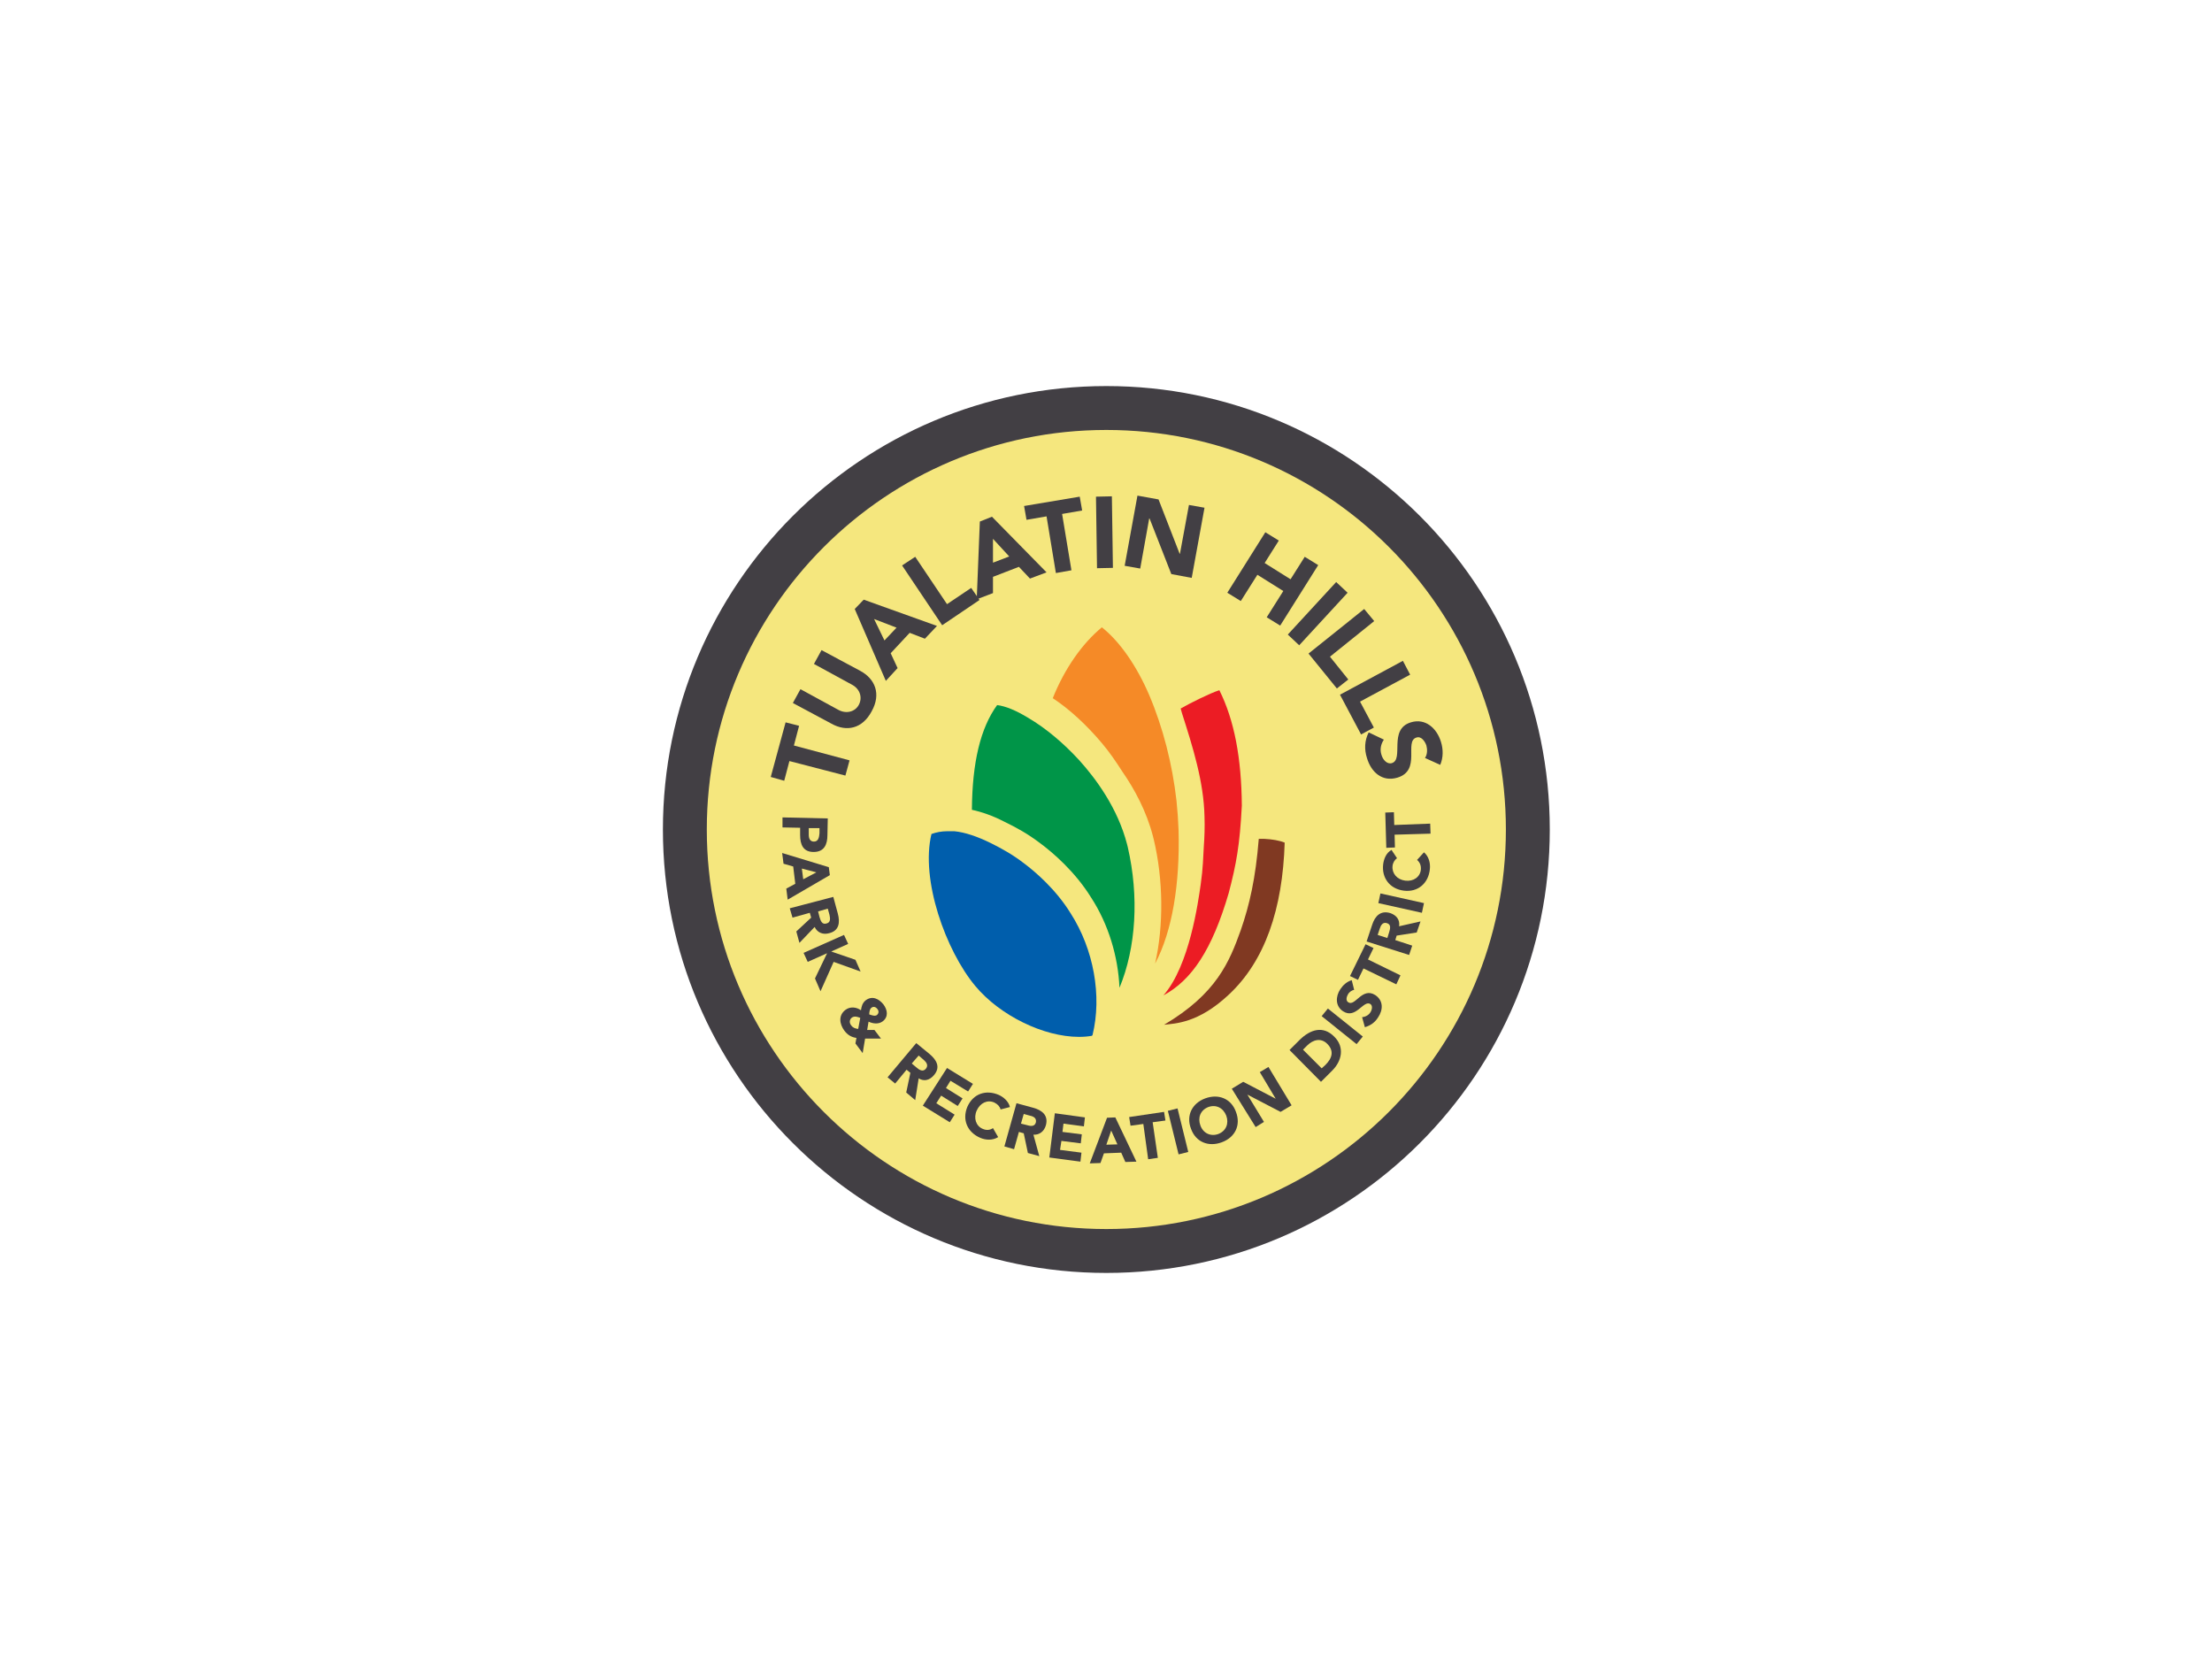
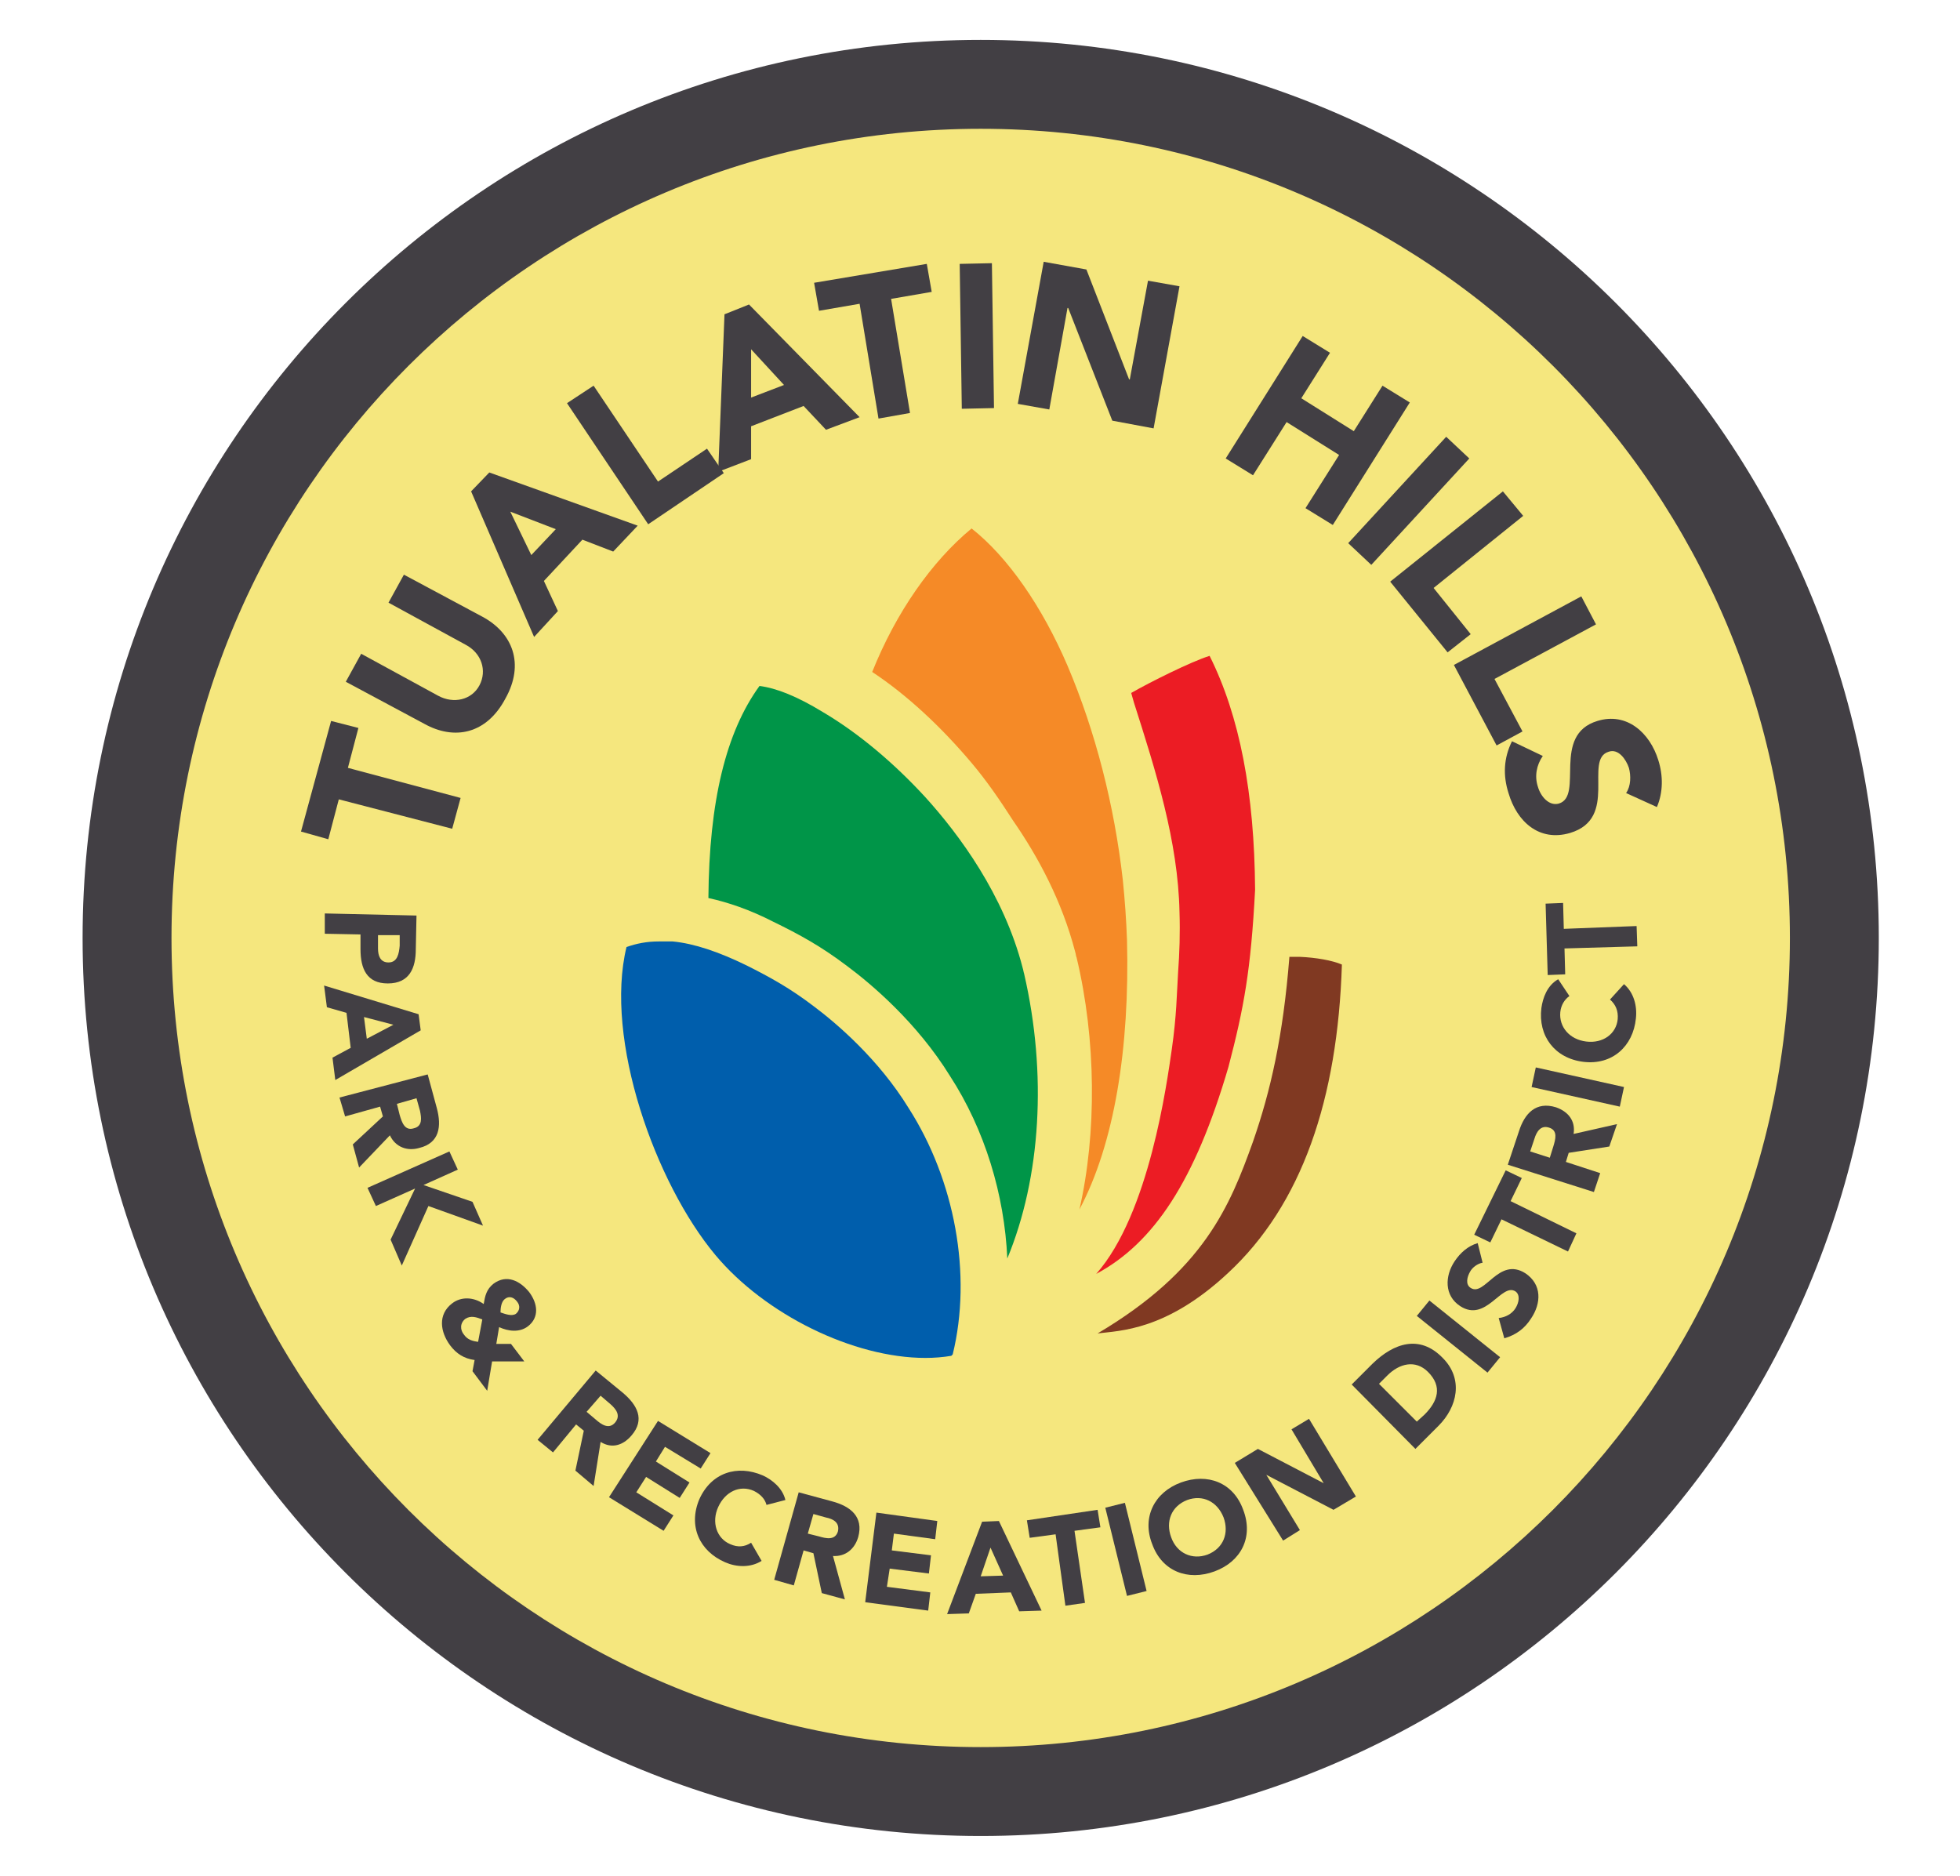
- <svg xmlns="http://www.w3.org/2000/svg" version="1.2" baseProfile="tiny" id="Layer_1" x="0px" y="0px" viewBox="0 0 640 480" xml:space="preserve">
+ <svg xmlns="http://www.w3.org/2000/svg" version="1.2" baseProfile="tiny" id="Layer_1" x="0px" y="0px" viewBox="180 106 280 268" xml:space="preserve">
+   <g>
+     <path fill="#423F44" d="M448.4,240c0-70.9-57.5-128.3-128.3-128.3c-70.9,0-128.3,57.5-128.3,128.3c0,70.9,57.5,128.3,128.3,128.3   C391,368.3,448.4,310.8,448.4,240z" />
+     <path fill="#F5E77E" d="M435.7,240c0-63.8-51.7-115.6-115.6-115.6c-63.8,0-115.6,51.7-115.6,115.6c0,63.8,51.7,115.6,115.6,115.6   C383.9,355.6,435.7,303.8,435.7,240z" />
+   </g>
  <g>
    <g>
-       <g>
-         <path fill="#423F44" d="M448.4,240c0-70.9-57.5-128.3-128.3-128.3c-70.9,0-128.3,57.5-128.3,128.3c0,70.9,57.5,128.3,128.3,128.3     C391,368.3,448.4,310.8,448.4,240z" />
-         <path fill="#F5E77E" d="M435.7,240c0-63.8-51.7-115.6-115.6-115.6c-63.8,0-115.6,51.7-115.6,115.6c0,63.8,51.7,115.6,115.6,115.6     C383.9,355.6,435.7,303.8,435.7,240z" />
-       </g>
-       <g>
-         <g>
-           <path fill="#803922" d="M365.7,242.7c-0.5,0-1,0-1.5,0c-0.9,11.4-2.7,19.2-5.2,26.4c-3.3,9.2-7,18.4-22.2,27.4      c3.2-0.4,9.8-0.4,18.6-8.6c10.6-9.8,15.7-24.9,16.3-44.1C370.3,243.2,368,242.8,365.7,242.7" />
-           <path fill="#009548" d="M290.5,237.7c3.7,1.8,6.8,3.5,10.5,6.3c3.5,2.6,10,8.1,14.7,15.7c5,7.7,7.8,17,8.2,26.1      c4.8-11.6,5.7-26.4,2.4-40.7c-0.1-0.3-0.1-0.5-0.2-0.8c-2.7-10.5-9.1-19.1-13.9-24.4c-4.5-4.9-9.6-9.2-14.7-12.2      c-3.6-2.2-6.6-3.4-9-3.7c-4.8,6.6-7.2,16.5-7.3,30.3C284,234.9,287.2,236,290.5,237.7" />
-           <path fill="#F58A27" d="M318.8,215c2.2,2.6,4.1,5.4,5.9,8.2c3.6,5.2,7,11.5,8.9,18.8c0.1,0.3,0.1,0.6,0.2,0.8      c2.8,11.7,2.9,25.1,0.4,36c5-9.4,7.2-23.1,6.8-38.5c0,0,0,0,0,0c-0.1-2.8-0.3-5.7-0.6-8.6c-1.2-10.6-3.9-21.2-7.9-30.6      c-3.6-8.4-8.5-15.5-13.7-19.6c-5.7,4.7-10.8,12-14.2,20.5C309.6,205.3,314.5,209.9,318.8,215" />
-           <path fill="#005EAC" d="M274.1,240.5c-1.7,0-3.2,0.3-4.6,0.8c-3.2,13.2,4.1,33.7,12.7,44c7.1,8.5,19.7,14.7,30,14.7      c1.3,0,2.5-0.1,3.7-0.3c0,0,0.1-0.1,0.1-0.1c0,0,0,0,0.1-0.1c2.8-11.4,0.3-24.9-6.3-35.2c-4.3-7-10.3-12.1-13.5-14.5      c-3.4-2.6-6.3-4.2-9.7-5.9c-3.9-1.9-7.4-3.1-10.5-3.4C275.3,240.5,274.7,240.5,274.1,240.5" />
-           <path fill="#EC1C24" d="M352.8,199.7c-2.6,0.8-8.6,3.8-11.2,5.3l0.4,1.4c3.1,9.7,6.3,19.8,6.5,29.9c0.1,3,0,5.9-0.2,8.6      c-0.2,3.2-0.2,6.1-0.9,11c-0.7,4.8-3.2,23.5-10.8,32.1c8.2-4.4,14.1-13.2,18.9-29.6c2.2-8.4,3.2-13.8,3.8-25.3      C359.2,219.3,357.1,208.3,352.8,199.7" />
-         </g>
-         <g>
-           <path fill="#423F44" d="M228.4,220.2l-1.5,5.7l-3.9-1.1l4.3-15.8l3.9,1l-1.5,5.7l16.1,4.3l-1.2,4.4L228.4,220.2z" />
-           <path fill="#423F44" d="M248.9,194.1c4.3,2.3,6.1,6.7,3.3,11.7c-2.7,5.1-7.3,6-11.6,3.6l-11.2-6l2.2-4l11,6      c2.2,1.2,4.8,0.6,5.9-1.5c1.1-2.1,0.3-4.6-2-5.8l-11-6l2.2-4L248.9,194.1z" />
-           <path fill="#423F44" d="M247.3,176.2l2.6-2.7l21.2,7.6l-3.5,3.7l-4.4-1.7l-5.5,5.9l2,4.3l-3.4,3.7L247.3,176.2z M252.9,179.1      l3,6.2l3.5-3.7L252.9,179.1z" />
-           <path fill="#423F44" d="M261,163.6l3.8-2.5l9.2,13.7l7-4.7l2.4,3.5l-10.8,7.3L261,163.6z" />
-           <path fill="#423F44" d="M283.5,150.9l3.5-1.4l15.8,16.1l-4.8,1.8l-3.2-3.4l-7.5,2.9l0,4.7l-4.7,1.8L283.5,150.9z M287.3,155.9      l0,6.9l4.7-1.8L287.3,155.9z" />
-           <path fill="#423F44" d="M302.8,149.4l-5.8,1l-0.7-4l16.1-2.7l0.7,4l-5.8,1L310,165l-4.5,0.8L302.8,149.4z" />
-           <path fill="#423F44" d="M317.1,143.7l4.6-0.1l0.3,20.7l-4.6,0.1L317.1,143.7z" />
-           <path fill="#423F44" d="M329.1,143.4l6.1,1.1l6.1,15.7l0.1,0l2.6-14.1l4.5,0.8l-3.7,20.3l-5.9-1.1l-6.3-16.1l-0.1,0l-2.6,14.5      l-4.5-0.8L329.1,143.4z" />
-           <path fill="#423F44" d="M366.1,154l3.9,2.4l-4.1,6.5l7.5,4.7l4.1-6.5l3.9,2.4l-11,17.5l-3.9-2.4l4.8-7.6l-7.5-4.7l-4.8,7.6      l-3.9-2.4L366.1,154z" />
-           <path fill="#423F44" d="M386.6,168.4l3.3,3.1l-14,15.2l-3.3-3.1L386.6,168.4z" />
-           <path fill="#423F44" d="M394.7,176.2l2.9,3.5l-12.8,10.3l5.3,6.6l-3.3,2.6l-8.2-10.1L394.7,176.2z" />
-           <path fill="#423F44" d="M405.9,191.2l2.1,4l-14.5,7.8l4,7.5l-3.7,2l-6.1-11.5L405.9,191.2z" />
-           <path fill="#423F44" d="M412.3,219.3c0.7-1,0.7-2.5,0.4-3.6c-0.4-1.2-1.5-2.8-2.9-2.3c-3.6,1.1,1.5,9.5-5.5,11.6      c-4.4,1.3-7.6-1.6-8.8-5.7c-0.8-2.5-0.7-5,0.5-7.4l4.4,2.1c-0.9,1.3-1.2,2.9-0.7,4.4c0.4,1.4,1.6,2.8,3,2.4      c3.6-1.1-1.1-9.8,5.5-11.8c4.2-1.3,7.5,1.7,8.7,5.6c0.7,2.2,0.7,4.6-0.2,6.7L412.3,219.3z" />
-         </g>
-         <g>
-           <path fill="#423F44" d="M239.5,236.8l-0.1,4.8c0,2.7-0.9,4.9-4,4.9c-3,0-3.9-2.1-3.9-4.9l0-2.1l-5.1-0.1l0-2.9L239.5,236.8z       M234,239.6l0,1.9c0,1,0.3,2,1.5,2c1.3,0,1.5-1.3,1.6-2.4l0-1.5L234,239.6z" />
-           <path fill="#423F44" d="M239.8,250.9l0.3,2.3l-12.2,7.1l-0.4-3.2l2.6-1.4l-0.6-5l-2.8-0.8l-0.4-3.1L239.8,250.9z M236.2,252.4      l-4.2-1.1l0.4,3.1L236.2,252.4z" />
-           <path fill="#423F44" d="M241.1,259.5l1.3,4.8c0.7,2.6,0.4,5-2.5,5.7c-1.7,0.5-3.4-0.1-4.2-1.8l-4.4,4.6l-0.9-3.3l4.3-4l-0.4-1.4      l-5,1.4l-0.8-2.7L241.1,259.5z M236.7,263.7l0.4,1.6c0.3,1,0.7,2.3,2,1.9c1.3-0.3,1.1-1.5,0.9-2.5l-0.5-1.8L236.7,263.7z" />
-           <path fill="#423F44" d="M244.2,270.5l1.2,2.6l-4.9,2.2l7,2.4l1.5,3.4l-7.8-2.8l-3.8,8.5l-1.6-3.7l3.5-7.3l-5.6,2.5l-1.2-2.6      L244.2,270.5z" />
-           <path fill="#423F44" d="M250.3,300.5l-0.7,4.2l-2.1-2.8l0.3-1.6c-1.5-0.2-2.6-0.9-3.5-2.1c-1.4-1.9-1.8-4.4,0.3-6      c1.3-1,3.1-0.9,4.5,0.1c0.2-1.2,0.4-2.1,1.4-2.9c1.9-1.4,3.8-0.4,5.1,1.2c1.2,1.6,1.5,3.6-0.2,4.9c-1.2,0.9-2.8,0.7-4.1,0.1      l-0.4,2.4l2.1,0l1.9,2.5L250.3,300.5z M248.9,294.5c-0.8-0.3-1.6-0.6-2.4-0.1c-0.8,0.6-0.8,1.6-0.2,2.3c0.5,0.7,1.2,0.9,2,1      L248.9,294.5z M252.1,291.6c-0.5,0.4-0.6,1.3-0.6,1.9c0.6,0.2,1.6,0.6,2.2,0.2c0.6-0.5,0.6-1.2,0.2-1.7      C253.4,291.3,252.7,291.1,252.1,291.6z" />
-           <path fill="#423F44" d="M265.1,301.8l3.9,3.2c2,1.7,3.2,3.8,1.2,6.1c-1.2,1.4-2.8,1.9-4.4,0.9l-1,6.3l-2.6-2.2l1.2-5.7l-1.1-0.9      l-3.3,4l-2.2-1.8L265.1,301.8z M263.8,307.7l1.3,1.1c0.8,0.7,1.9,1.5,2.8,0.4c0.8-1,0.1-1.9-0.7-2.6l-1.4-1.2L263.8,307.7z" />
-           <path fill="#423F44" d="M274,309l7.5,4.6l-1.4,2.2l-5.1-3.1l-1.3,2.1l4.8,3l-1.4,2.2l-4.8-3l-1.4,2.2l5.3,3.3l-1.4,2.2l-7.8-4.8      L274,309z" />
-           <path fill="#423F44" d="M289.5,321c-0.2-0.8-0.8-1.5-1.8-2c-2-0.9-4.1,0.1-5.1,2.3c-1,2.2-0.2,4.5,1.7,5.3      c1.1,0.5,2.1,0.4,3-0.2l1.5,2.6c-1.6,1-3.6,0.9-5.2,0.2c-3.7-1.6-5.3-5.2-3.7-9c1.7-3.8,5.4-5,9.1-3.4c1.3,0.6,2.8,1.8,3.2,3.5      L289.5,321z" />
-           <path fill="#423F44" d="M294.1,319.2l4.8,1.3c2.6,0.7,4.5,2.2,3.7,5.1c-0.5,1.7-1.8,2.8-3.6,2.7l1.7,6.2l-3.3-0.9l-1.2-5.7      l-1.4-0.4l-1.4,5l-2.8-0.8L294.1,319.2z M295.4,325.1l1.6,0.4c1,0.3,2.3,0.6,2.7-0.7c0.3-1.3-0.7-1.8-1.7-2l-1.8-0.5      L295.4,325.1z" />
-           <path fill="#423F44" d="M305.2,322.1l8.7,1.2l-0.3,2.6l-5.9-0.8l-0.3,2.4l5.6,0.7l-0.3,2.6l-5.6-0.7l-0.4,2.6l6.2,0.8l-0.3,2.6      l-9-1.2L305.2,322.1z" />
-           <path fill="#423F44" d="M320.3,323.4l2.4-0.1l6.1,12.8l-3.2,0.1l-1.2-2.7l-5,0.2l-1,2.8l-3.1,0.1L320.3,323.4z M321.5,327.1      l-1.4,4.1l3.2-0.1L321.5,327.1z" />
-           <path fill="#423F44" d="M330.8,325.2l-3.7,0.5l-0.4-2.5l10.1-1.5l0.4,2.5l-3.7,0.5l1.5,10.3l-2.8,0.4L330.8,325.2z" />
-           <path fill="#423F44" d="M337.9,321.4l2.8-0.7l3.1,12.6L341,334L337.9,321.4z" />
-           <path fill="#423F44" d="M348.7,317.8c3.8-1.4,7.5,0,8.9,3.9c1.5,3.9-0.3,7.4-4.1,8.8c-3.8,1.4-7.5,0-8.9-3.9      C343.1,322.8,344.9,319.2,348.7,317.8z M352.5,328.1c2.3-0.9,3.1-3.1,2.3-5.3c-0.9-2.3-3-3.3-5.2-2.5c-2.3,0.9-3.1,3.1-2.3,5.3      C348.1,327.9,350.3,328.9,352.5,328.1z" />
-           <path fill="#423F44" d="M356.4,315l3.3-2l9.4,4.9l0,0l-4.6-7.7l2.5-1.5l6.7,11.1l-3.2,1.9l-9.6-5l0,0l4.8,7.9l-2.4,1.5      L356.4,315z" />
-           <path fill="#423F44" d="M373.1,303.8l3-3c3-2.9,6.7-4.2,10-0.8c3,3,2.1,7-0.6,9.7l-3.3,3.3L373.1,303.8z M382.4,309.1l1.1-1      c1.9-1.9,2.6-4,0.5-6.1c-1.8-1.8-4.1-1.2-5.8,0.5l-1.2,1.2L382.4,309.1z" />
-           <path fill="#423F44" d="M382.4,294l1.8-2.2l10.1,8.1l-1.8,2.2L382.4,294z" />
-           <path fill="#423F44" d="M391.8,286.4c-0.7,0.1-1.5,0.7-1.8,1.3c-0.4,0.7-0.7,1.8,0.1,2.3c2,1.3,4-4.5,7.8-2.1      c2.4,1.6,2.3,4.3,0.8,6.5c-0.9,1.4-2.1,2.3-3.8,2.8l-0.8-2.9c1-0.1,1.9-0.6,2.4-1.4c0.5-0.8,0.7-1.9,0-2.4      c-2-1.3-4.2,4.5-7.9,2.1c-2.3-1.5-2.2-4.3-0.8-6.4c0.8-1.2,1.9-2.2,3.3-2.6L391.8,286.4z" />
-           <path fill="#423F44" d="M394.5,280.2l-1.6,3.3l-2.3-1.1l4.5-9.2l2.3,1.1l-1.6,3.3l9.4,4.6l-1.2,2.6L394.5,280.2z" />
-           <path fill="#423F44" d="M395.4,272.4l1.6-4.8c0.8-2.5,2.4-4.3,5.3-3.4c1.7,0.6,2.8,1.9,2.5,3.8l6.2-1.4l-1.1,3.2l-5.8,0.9      l-0.4,1.3l4.9,1.6l-0.9,2.7L395.4,272.4z M401.4,271.4l0.5-1.6c0.3-1,0.7-2.3-0.6-2.7c-1.2-0.4-1.8,0.6-2.1,1.6l-0.6,1.8      L401.4,271.4z" />
-           <path fill="#423F44" d="M398.8,261.3l0.6-2.8l12.6,2.8l-0.6,2.8L398.8,261.3z" />
-           <path fill="#423F44" d="M404.2,248.3c-0.7,0.5-1.2,1.3-1.3,2.3c-0.2,2.1,1.3,3.9,3.7,4.2c2.4,0.3,4.3-1.1,4.5-3.2      c0.1-1.2-0.3-2.1-1.1-2.8l2-2.2c1.4,1.2,1.9,3.1,1.7,4.9c-0.4,4-3.4,6.7-7.5,6.2c-4.1-0.5-6.5-3.7-6-7.7      c0.2-1.4,0.8-3.2,2.4-4.1L404.2,248.3z" />
-           <path fill="#423F44" d="M403.5,241.5l0.1,3.7l-2.5,0.1l-0.3-10.2l2.5-0.1l0.1,3.7l10.4-0.4l0.1,2.9L403.5,241.5z" />
-         </g>
-       </g>
+       <path fill="#803922" d="M365.7,242.7c-0.5,0-1,0-1.5,0c-0.9,11.4-2.7,19.2-5.2,26.4c-3.3,9.2-7,18.4-22.2,27.4    c3.2-0.4,9.8-0.4,18.6-8.6c10.6-9.8,15.7-24.9,16.3-44.1C370.3,243.2,368,242.8,365.7,242.7" />
+       <path fill="#009548" d="M290.5,237.7c3.7,1.8,6.8,3.5,10.5,6.3c3.5,2.6,10,8.1,14.7,15.7c5,7.7,7.8,17,8.2,26.1    c4.8-11.6,5.7-26.4,2.4-40.7c-0.1-0.3-0.1-0.5-0.2-0.8c-2.7-10.5-9.1-19.1-13.9-24.4c-4.5-4.9-9.6-9.2-14.7-12.2    c-3.6-2.2-6.6-3.4-9-3.7c-4.8,6.6-7.2,16.5-7.3,30.3C284,234.9,287.2,236,290.5,237.7" />
+       <path fill="#F58A27" d="M318.8,215c2.2,2.6,4.1,5.4,5.9,8.2c3.6,5.2,7,11.5,8.9,18.8c0.1,0.3,0.1,0.6,0.2,0.8    c2.8,11.7,2.9,25.1,0.4,36c5-9.4,7.2-23.1,6.8-38.5l0,0c-0.1-2.8-0.3-5.7-0.6-8.6c-1.2-10.6-3.9-21.2-7.9-30.6    c-3.6-8.4-8.5-15.5-13.7-19.6c-5.7,4.7-10.8,12-14.2,20.5C309.6,205.3,314.5,209.9,318.8,215" />
+       <path fill="#005EAC" d="M274.1,240.5c-1.7,0-3.2,0.3-4.6,0.8c-3.2,13.2,4.1,33.7,12.7,44c7.1,8.5,19.7,14.7,30,14.7    c1.3,0,2.5-0.1,3.7-0.3l0.1-0.1c0,0,0,0,0.1-0.1c2.8-11.4,0.3-24.9-6.3-35.2c-4.3-7-10.3-12.1-13.5-14.5c-3.4-2.6-6.3-4.2-9.7-5.9    c-3.9-1.9-7.4-3.1-10.5-3.4C275.3,240.5,274.7,240.5,274.1,240.5" />
+       <path fill="#EC1C24" d="M352.8,199.7c-2.6,0.8-8.6,3.8-11.2,5.3l0.4,1.4c3.1,9.7,6.3,19.8,6.5,29.9c0.1,3,0,5.9-0.2,8.6    c-0.2,3.2-0.2,6.1-0.9,11c-0.7,4.8-3.2,23.5-10.8,32.1c8.2-4.4,14.1-13.2,18.9-29.6c2.2-8.4,3.2-13.8,3.8-25.3    C359.2,219.3,357.1,208.3,352.8,199.7" />
+     </g>
+     <g>
+       <path fill="#423F44" d="M228.4,220.2l-1.5,5.7l-3.9-1.1l4.3-15.8l3.9,1l-1.5,5.7l16.1,4.3l-1.2,4.4L228.4,220.2z" />
+       <path fill="#423F44" d="M248.9,194.1c4.3,2.3,6.1,6.7,3.3,11.7c-2.7,5.1-7.3,6-11.6,3.6l-11.2-6l2.2-4l11,6    c2.2,1.2,4.8,0.6,5.9-1.5c1.1-2.1,0.3-4.6-2-5.8l-11-6l2.2-4L248.9,194.1z" />
+       <path fill="#423F44" d="M247.3,176.2l2.6-2.7l21.2,7.6l-3.5,3.7l-4.4-1.7l-5.5,5.9l2,4.3l-3.4,3.7L247.3,176.2z M252.9,179.1    l3,6.2l3.5-3.7L252.9,179.1z" />
+       <path fill="#423F44" d="M261,163.6l3.8-2.5l9.2,13.7l7-4.7l2.4,3.5l-10.8,7.3L261,163.6z" />
+       <path fill="#423F44" d="M283.5,150.9l3.5-1.4l15.8,16.1l-4.8,1.8l-3.2-3.4l-7.5,2.9v4.7l-4.7,1.8L283.5,150.9z M287.3,155.9v6.9    l4.7-1.8L287.3,155.9z" />
+       <path fill="#423F44" d="M302.8,149.4l-5.8,1l-0.7-4l16.1-2.7l0.7,4l-5.8,1L310,165l-4.5,0.8L302.8,149.4z" />
+       <path fill="#423F44" d="M317.1,143.7l4.6-0.1l0.3,20.7l-4.6,0.1L317.1,143.7z" />
+       <path fill="#423F44" d="M329.1,143.4l6.1,1.1l6.1,15.7h0.1l2.6-14.1l4.5,0.8l-3.7,20.3l-5.9-1.1l-6.3-16.1h-0.1l-2.6,14.5    l-4.5-0.8L329.1,143.4z" />
+       <path fill="#423F44" d="M366.1,154l3.9,2.4l-4.1,6.5l7.5,4.7l4.1-6.5l3.9,2.4l-11,17.5l-3.9-2.4l4.8-7.6l-7.5-4.7l-4.8,7.6    l-3.9-2.4L366.1,154z" />
+       <path fill="#423F44" d="M386.6,168.4l3.3,3.1l-14,15.2l-3.3-3.1L386.6,168.4z" />
+       <path fill="#423F44" d="M394.7,176.2l2.9,3.5L384.8,190l5.3,6.6l-3.3,2.6l-8.2-10.1L394.7,176.2z" />
+       <path fill="#423F44" d="M405.9,191.2l2.1,4l-14.5,7.8l4,7.5l-3.7,2l-6.1-11.5L405.9,191.2z" />
+       <path fill="#423F44" d="M412.3,219.3c0.7-1,0.7-2.5,0.4-3.6c-0.4-1.2-1.5-2.8-2.9-2.3c-3.6,1.1,1.5,9.5-5.5,11.6    c-4.4,1.3-7.6-1.6-8.8-5.7c-0.8-2.5-0.7-5,0.5-7.4l4.4,2.1c-0.9,1.3-1.2,2.9-0.7,4.4c0.4,1.4,1.6,2.8,3,2.4    c3.6-1.1-1.1-9.8,5.5-11.8c4.2-1.3,7.5,1.7,8.7,5.6c0.7,2.2,0.7,4.6-0.2,6.7L412.3,219.3z" />
+     </g>
+     <g>
+       <path fill="#423F44" d="M239.5,236.8l-0.1,4.8c0,2.7-0.9,4.9-4,4.9c-3,0-3.9-2.1-3.9-4.9v-2.1l-5.1-0.1v-2.9L239.5,236.8z     M234,239.6v1.9c0,1,0.3,2,1.5,2c1.3,0,1.5-1.3,1.6-2.4v-1.5H234z" />
+       <path fill="#423F44" d="M239.8,250.9l0.3,2.3l-12.2,7.1l-0.4-3.2l2.6-1.4l-0.6-5l-2.8-0.8l-0.4-3.1L239.8,250.9z M236.2,252.4    l-4.2-1.1l0.4,3.1L236.2,252.4z" />
+       <path fill="#423F44" d="M241.1,259.5l1.3,4.8c0.7,2.6,0.4,5-2.5,5.7c-1.7,0.5-3.4-0.1-4.2-1.8l-4.4,4.6l-0.9-3.3l4.3-4l-0.4-1.4    l-5,1.4l-0.8-2.7L241.1,259.5z M236.7,263.7l0.4,1.6c0.3,1,0.7,2.3,2,1.9c1.3-0.3,1.1-1.5,0.9-2.5l-0.5-1.8L236.7,263.7z" />
+       <path fill="#423F44" d="M244.2,270.5l1.2,2.6l-4.9,2.2l7,2.4l1.5,3.4l-7.8-2.8l-3.8,8.5l-1.6-3.7l3.5-7.3l-5.6,2.5l-1.2-2.6    L244.2,270.5z" />
+       <path fill="#423F44" d="M250.3,300.5l-0.7,4.2l-2.1-2.8l0.3-1.6c-1.5-0.2-2.6-0.9-3.5-2.1c-1.4-1.9-1.8-4.4,0.3-6    c1.3-1,3.1-0.9,4.5,0.1c0.2-1.2,0.4-2.1,1.4-2.9c1.9-1.4,3.8-0.4,5.1,1.2c1.2,1.6,1.5,3.6-0.2,4.9c-1.2,0.9-2.8,0.7-4.1,0.1    l-0.4,2.4h2.1l1.9,2.5L250.3,300.5z M248.9,294.5c-0.8-0.3-1.6-0.6-2.4-0.1c-0.8,0.6-0.8,1.6-0.2,2.3c0.5,0.7,1.2,0.9,2,1    L248.9,294.5z M252.1,291.6c-0.5,0.4-0.6,1.3-0.6,1.9c0.6,0.2,1.6,0.6,2.2,0.2c0.6-0.5,0.6-1.2,0.2-1.7    C253.4,291.3,252.7,291.1,252.1,291.6z" />
+       <path fill="#423F44" d="M265.1,301.8l3.9,3.2c2,1.7,3.2,3.8,1.2,6.1c-1.2,1.4-2.8,1.9-4.4,0.9l-1,6.3l-2.6-2.2l1.2-5.7l-1.1-0.9    l-3.3,4l-2.2-1.8L265.1,301.8z M263.8,307.7l1.3,1.1c0.8,0.7,1.9,1.5,2.8,0.4c0.8-1,0.1-1.9-0.7-2.6l-1.4-1.2L263.8,307.7z" />
+       <path fill="#423F44" d="M274,309l7.5,4.6l-1.4,2.2l-5.1-3.1l-1.3,2.1l4.8,3l-1.4,2.2l-4.8-3l-1.4,2.2l5.3,3.3l-1.4,2.2l-7.8-4.8    L274,309z" />
+       <path fill="#423F44" d="M289.5,321c-0.2-0.8-0.8-1.5-1.8-2c-2-0.9-4.1,0.1-5.1,2.3c-1,2.2-0.2,4.5,1.7,5.3c1.1,0.5,2.1,0.4,3-0.2    l1.5,2.6c-1.6,1-3.6,0.9-5.2,0.2c-3.7-1.6-5.3-5.2-3.7-9c1.7-3.8,5.4-5,9.1-3.4c1.3,0.6,2.8,1.8,3.2,3.5L289.5,321z" />
+       <path fill="#423F44" d="M294.1,319.2l4.8,1.3c2.6,0.7,4.5,2.2,3.7,5.1c-0.5,1.7-1.8,2.8-3.6,2.7l1.7,6.2l-3.3-0.9l-1.2-5.7    l-1.4-0.4l-1.4,5l-2.8-0.8L294.1,319.2z M295.4,325.1l1.6,0.4c1,0.3,2.3,0.6,2.7-0.7c0.3-1.3-0.7-1.8-1.7-2l-1.8-0.5L295.4,325.1z    " />
+       <path fill="#423F44" d="M305.2,322.1l8.7,1.2l-0.3,2.6l-5.9-0.8l-0.3,2.4l5.6,0.7l-0.3,2.6l-5.6-0.7l-0.4,2.6l6.2,0.8l-0.3,2.6    l-9-1.2L305.2,322.1z" />
+       <path fill="#423F44" d="M320.3,323.4l2.4-0.1l6.1,12.8l-3.2,0.1l-1.2-2.7l-5,0.2l-1,2.8l-3.1,0.1L320.3,323.4z M321.5,327.1    l-1.4,4.1l3.2-0.1L321.5,327.1z" />
+       <path fill="#423F44" d="M330.8,325.2l-3.7,0.5l-0.4-2.5l10.1-1.5l0.4,2.5l-3.7,0.5L335,335l-2.8,0.4L330.8,325.2z" />
+       <path fill="#423F44" d="M337.9,321.4l2.8-0.7l3.1,12.6L341,334L337.9,321.4z" />
+       <path fill="#423F44" d="M348.7,317.8c3.8-1.4,7.5,0,8.9,3.9c1.5,3.9-0.3,7.4-4.1,8.8c-3.8,1.4-7.5,0-8.9-3.9    C343.1,322.8,344.9,319.2,348.7,317.8z M352.5,328.1c2.3-0.9,3.1-3.1,2.3-5.3c-0.9-2.3-3-3.3-5.2-2.5c-2.3,0.9-3.1,3.1-2.3,5.3    C348.1,327.9,350.3,328.9,352.5,328.1z" />
+       <path fill="#423F44" d="M356.4,315l3.3-2l9.4,4.9l0,0l-4.6-7.7l2.5-1.5l6.7,11.1l-3.2,1.9l-9.6-5l0,0l4.8,7.9l-2.4,1.5L356.4,315z    " />
+       <path fill="#423F44" d="M373.1,303.8l3-3c3-2.9,6.7-4.2,10-0.8c3,3,2.1,7-0.6,9.7l-3.3,3.3L373.1,303.8z M382.4,309.1l1.1-1    c1.9-1.9,2.6-4,0.5-6.1c-1.8-1.8-4.1-1.2-5.8,0.5l-1.2,1.2L382.4,309.1z" />
+       <path fill="#423F44" d="M382.4,294l1.8-2.2l10.1,8.1l-1.8,2.2L382.4,294z" />
+       <path fill="#423F44" d="M391.8,286.4c-0.7,0.1-1.5,0.7-1.8,1.3c-0.4,0.7-0.7,1.8,0.1,2.3c2,1.3,4-4.5,7.8-2.1    c2.4,1.6,2.3,4.3,0.8,6.5c-0.9,1.4-2.1,2.3-3.8,2.8l-0.8-2.9c1-0.1,1.9-0.6,2.4-1.4s0.7-1.9,0-2.4c-2-1.3-4.2,4.5-7.9,2.1    c-2.3-1.5-2.2-4.3-0.8-6.4c0.8-1.2,1.9-2.2,3.3-2.6L391.8,286.4z" />
+       <path fill="#423F44" d="M394.5,280.2l-1.6,3.3l-2.3-1.1l4.5-9.2l2.3,1.1l-1.6,3.3l9.4,4.6l-1.2,2.6L394.5,280.2z" />
+       <path fill="#423F44" d="M395.4,272.4l1.6-4.8c0.8-2.5,2.4-4.3,5.3-3.4c1.7,0.6,2.8,1.9,2.5,3.8l6.2-1.4l-1.1,3.2l-5.8,0.9    l-0.4,1.3l4.9,1.6l-0.9,2.7L395.4,272.4z M401.4,271.4l0.5-1.6c0.3-1,0.7-2.3-0.6-2.7c-1.2-0.4-1.8,0.6-2.1,1.6l-0.6,1.8    L401.4,271.4z" />
+       <path fill="#423F44" d="M398.8,261.3l0.6-2.8l12.6,2.8l-0.6,2.8L398.8,261.3z" />
+       <path fill="#423F44" d="M404.2,248.3c-0.7,0.5-1.2,1.3-1.3,2.3c-0.2,2.1,1.3,3.9,3.7,4.2c2.4,0.3,4.3-1.1,4.5-3.2    c0.1-1.2-0.3-2.1-1.1-2.8l2-2.2c1.4,1.2,1.9,3.1,1.7,4.9c-0.4,4-3.4,6.7-7.5,6.2s-6.5-3.7-6-7.7c0.2-1.4,0.8-3.2,2.4-4.1    L404.2,248.3z" />
+       <path fill="#423F44" d="M403.5,241.5l0.1,3.7l-2.5,0.1l-0.3-10.2l2.5-0.1l0.1,3.7l10.4-0.4l0.1,2.9L403.5,241.5z" />
    </g>
  </g>
</svg>
